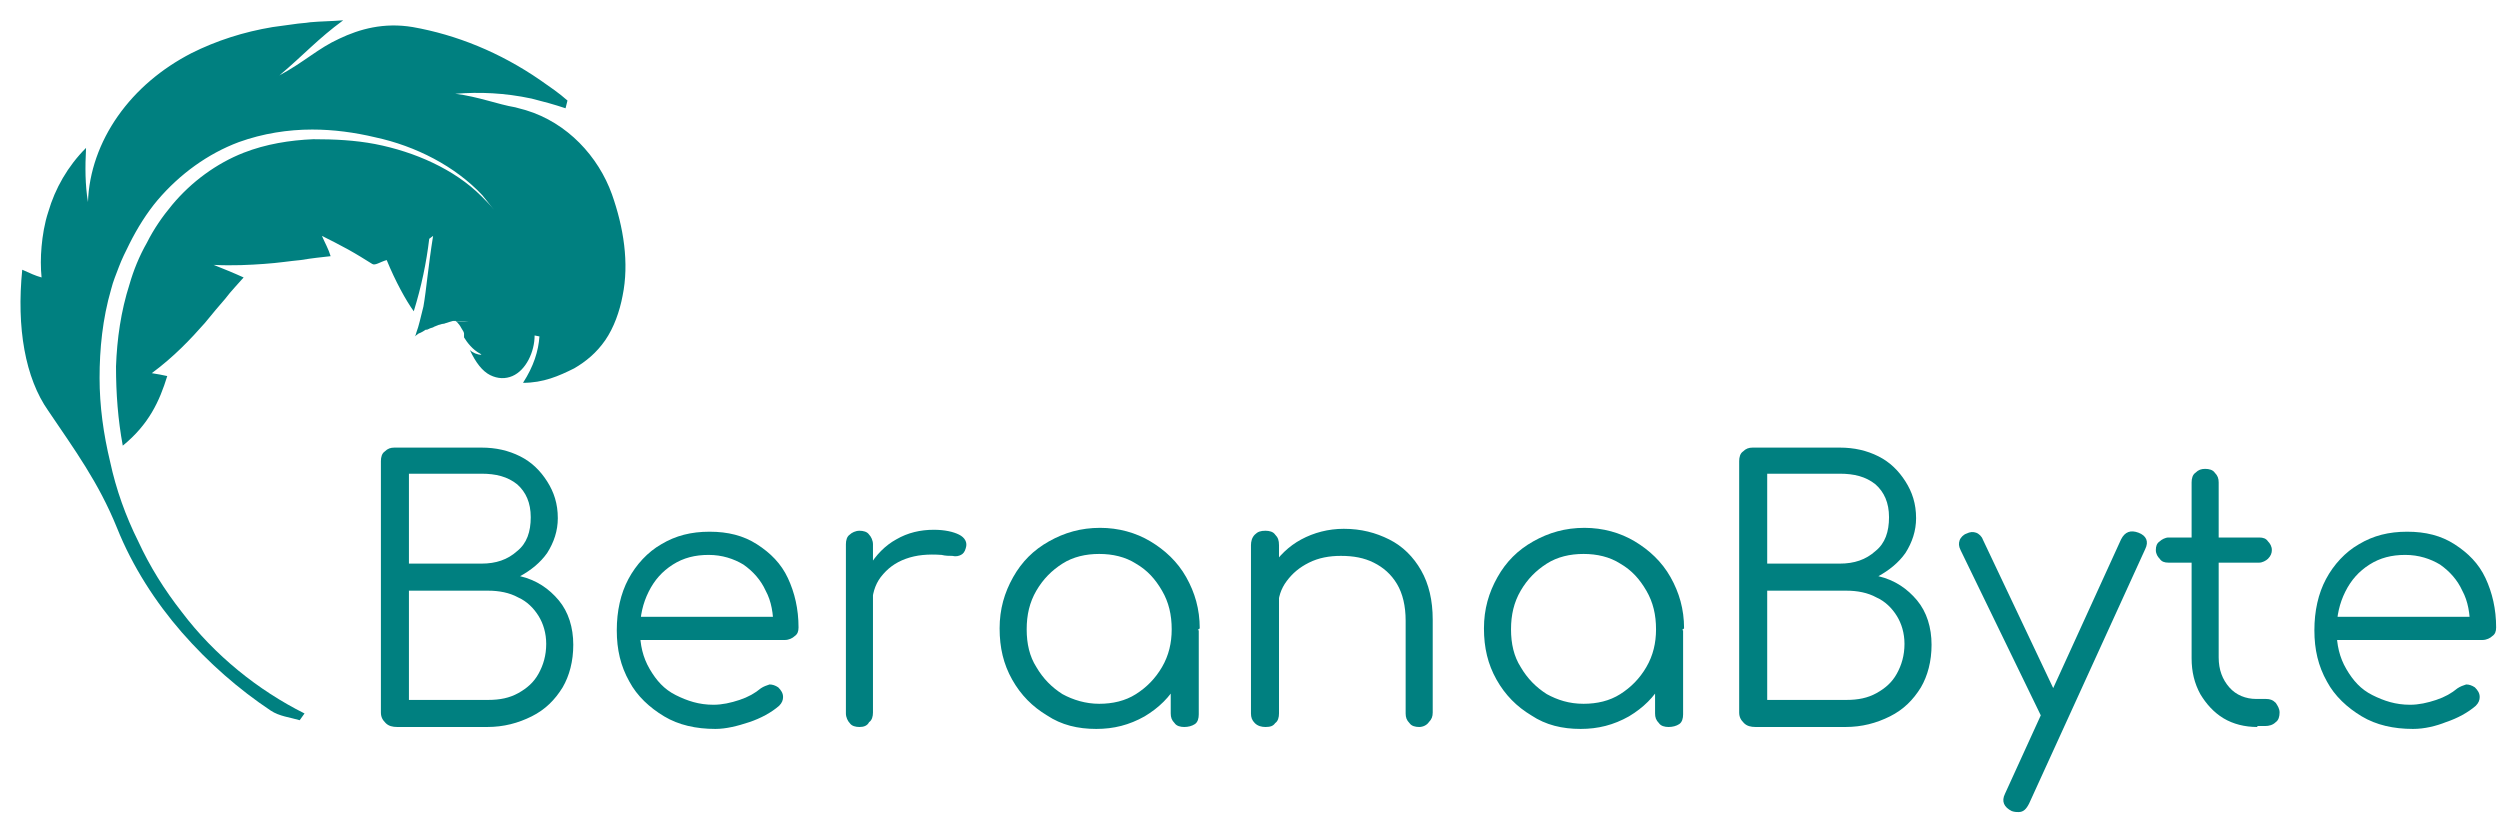
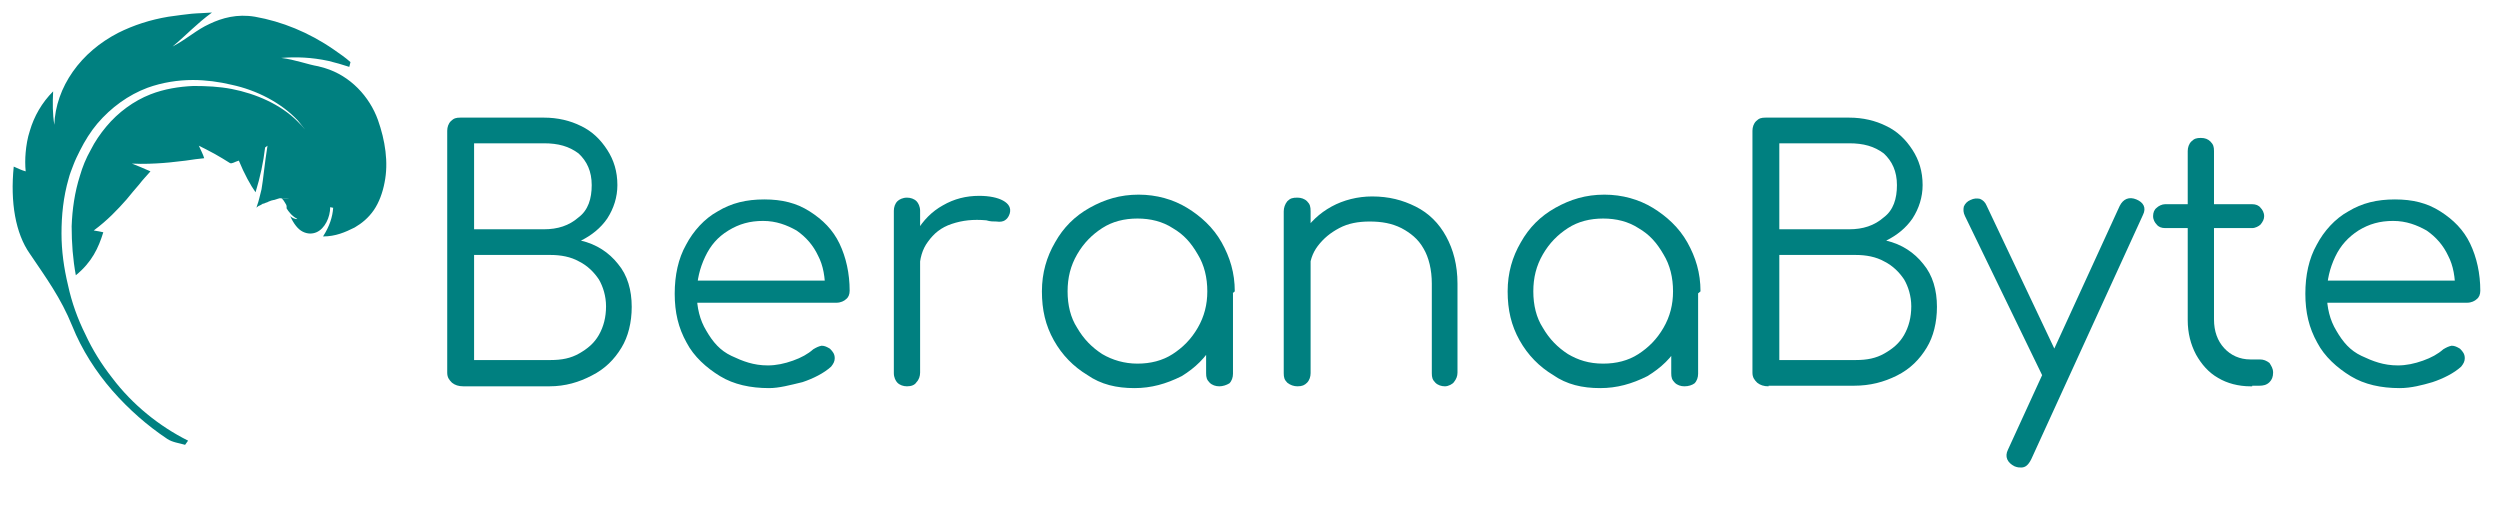
- <svg xmlns="http://www.w3.org/2000/svg" version="1.1" id="Layer_1" x="0px" y="0px" viewBox="0 0 258.6 85.3" style="enable-background:new 0 0 258.6 85.3;" xml:space="preserve">
+ <svg xmlns="http://www.w3.org/2000/svg" version="1.1" id="Layer_1" x="0px" y="0px" viewBox="0 0 418.7 85.3" style="enable-background:new 0 0 418.7 85.3;" xml:space="preserve">
  <style type="text/css">
	.st0{fill:#008080;}
</style>
  <g>
    <g>
      <g>
-         <path class="st0" d="M2.3,27.9c0.9,0.4,1.3,0.6,2,0.8c-0.1-1-0.1-2.1,0-3.2c0.1-1.1,0.3-2.4,0.7-3.6c0.7-2.4,2-4.7,3.9-6.6     c-0.1,2-0.1,3.8,0.2,5.6c0.1-3.1,1.2-6.2,3.1-8.9c1.9-2.7,4.5-4.9,7.6-6.5c2.6-1.3,5.4-2.2,8.4-2.7c0.7-0.1,1.5-0.2,2.2-0.3     c0.6-0.1,1.1-0.1,1.7-0.2c1.1-0.1,2.2-0.1,3.4-0.2c-2.6,1.9-4.1,3.6-6.6,5.7c2.6-1.4,4-2.8,6.2-3.8c2.1-1,4.6-1.7,7.6-1.2     c4.5,0.8,9,2.6,13.2,5.5c1,0.7,1.9,1.3,2.8,2.1l-0.2,0.8c-1.2-0.4-2.3-0.7-3.5-1c-2.8-0.6-5.4-0.7-7.9-0.5     c2.4,0.3,4.4,1.1,6.2,1.4c0.4,0.1,0.7,0.2,1.1,0.3c4.3,1.3,7.5,4.8,8.9,8.7c1.2,3.4,1.8,7.1,1.1,10.5c-0.3,1.6-0.9,3.3-1.8,4.6     c-0.9,1.3-2,2.2-3.2,2.9c-1.6,0.8-3.2,1.5-5.3,1.5c1.1-1.7,1.6-3.3,1.7-4.8l-0.5-0.1c0,1.7-0.9,3.6-2.3,4.2     c-0.7,0.3-1.5,0.3-2.3-0.1c-0.8-0.4-1.5-1.3-2.1-2.6c0.3,0.3,0.8,0.5,1.2,0.5l-0.1-0.1c-0.8-0.4-1.4-1.2-1.7-1.7L48,34.6l0-0.1     l0-0.1l0,0l0,0.1l0,0.1c0,0,0,0,0,0l0,0c0,0,0-0.1,0-0.1c0-0.1-0.1-0.3-0.3-0.6c-0.2-0.4-0.7-0.9-0.9-1c-0.2-0.2-0.1-0.1,0.3,0.1     c0.2,0.1,0.5,0.1,0.8,0.2c0.1,0,0.3,0,0.4,0c0.1,0,0.1,0,0.2,0l0.1,0l0,0L47,33.2l0,0l-0.1,0c-0.1,0-0.1,0-0.2,0l-0.1,0     c0,0-0.1,0,0.1,0c0.2,0,0.4-0.1,0.7-0.1l-0.2,0l-0.7,0.2l-0.1,0l0,0l0,0l0,0c0.1,0,0.1,0,0.2,0l0.2,0c0.5,0,1.1,0,1.7-0.1     l-1.6,0.1l-0.1,0l-0.3,0l-0.3,0.1c-0.1,0-0.2,0.1-0.4,0.1c-0.1,0-0.3,0.1-0.4,0.1c-0.2,0.1-0.3,0.1-0.5,0.2     c-0.1,0.1-0.3,0.1-0.5,0.2l-0.2,0.1c0,0-0.1,0.1-0.1,0l0.1-0.1c-0.3,0.2-0.2,0.1-0.1,0.1c0,0,0.1,0,0.1-0.1     c-0.3,0.2-0.6,0.4-0.9,0.5l-0.4,0.3c-0.1,0.1,0,0,0,0c0,0,0,0,0,0c0.1-0.1,0.1-0.2,0.2-0.5c0.2-0.5,0.4-1.4,0.7-2.6     c0.3-1.7,0.5-4.2,1-7.3l-0.4,0.3c-0.3,2.5-0.8,4.9-1.6,7.5c-0.8-1.1-1.9-3.1-2.8-5.3c-0.7,0.2-1.2,0.6-1.5,0.4     c-0.8-0.5-1.6-1-2.5-1.5c-0.9-0.5-1.9-1-2.7-1.4c0.3,0.7,0.7,1.4,0.9,2.1c-0.9,0.1-1.9,0.2-3.1,0.4c-1.1,0.1-2.3,0.3-3.8,0.4     c-1.4,0.1-3.2,0.2-5.2,0.1c1,0.4,2,0.8,3.1,1.3c-0.6,0.7-1.3,1.4-1.9,2.2c-0.6,0.7-1.3,1.5-2.1,2.5c-1.5,1.7-3.2,3.5-5.5,5.2     c0.7,0.1,1.1,0.2,1.6,0.3c-0.8,2.6-1.9,5-4.6,7.2c-0.5-2.7-0.7-5.4-0.7-8.2c0.1-2.8,0.5-5.7,1.4-8.5c0.4-1.4,1-2.9,1.8-4.3     c0.7-1.4,1.6-2.7,2.6-3.9c2-2.4,4.6-4.3,7.4-5.4c2.3-0.9,4.8-1.3,7.2-1.4c2.2,0,4.3,0.1,6.4,0.5c4.1,0.8,8.2,2.6,11,5.4     c0.5,0.5,0.9,0.9,1.3,1.4c-0.4-0.5-0.8-1-1.2-1.5c-2.8-3-6.9-5.1-11.1-6c-2.1-0.5-4.3-0.8-6.5-0.8c-2.5,0-5.1,0.4-7.6,1.3     c-3.2,1.2-6.1,3.3-8.4,6c-1.1,1.3-2.1,2.9-2.9,4.5c-0.4,0.8-0.8,1.6-1.1,2.4c-0.3,0.8-0.6,1.5-0.8,2.3c-0.9,3.1-1.2,6.2-1.2,9.2     c0,2.9,0.4,5.8,1.1,8.7c0.6,2.8,1.6,5.6,2.9,8.2c1.2,2.6,2.7,5,4.5,7.3c3.4,4.5,7.9,8.1,12.7,10.5L31,74.5c-1-0.3-2.1-0.4-3-1     c-3.3-2.2-6.4-4.9-9.2-8.1c-2.7-3.1-5.1-6.8-6.7-10.8c-1.9-4.7-4.4-8.1-7.1-12.1C2.6,39.1,1.7,33.9,2.3,27.9z" />
+         <path class="st0" d="M2.3,27.9c0.9,0.4,1.3,0.6,2,0.8c-0.1-1-0.1-2.1,0-3.2s0.3-2.4,0.7-3.6c0.7-2.4,2-4.7,3.9-6.6     c-0.1,2-0.1,3.8,0.2,5.6c0.1-3.1,1.2-6.2,3.1-8.9s4.5-4.9,7.6-6.5c2.6-1.3,5.4-2.2,8.4-2.7c0.7-0.1,1.5-0.2,2.2-0.3     c0.6-0.1,1.1-0.1,1.7-0.2c1.1-0.1,2.2-0.1,3.4-0.2c-2.6,1.9-4.1,3.6-6.6,5.7c2.6-1.4,4-2.8,6.2-3.8c2.1-1,4.6-1.7,7.6-1.2     c4.5,0.8,9,2.6,13.2,5.5c1,0.7,1.9,1.3,2.8,2.1l-0.2,0.8c-1.2-0.4-2.3-0.7-3.5-1c-2.8-0.6-5.4-0.7-7.9-0.5     c2.4,0.3,4.4,1.1,6.2,1.4c0.4,0.1,0.7,0.2,1.1,0.3c4.3,1.3,7.5,4.8,8.9,8.7c1.2,3.4,1.8,7.1,1.1,10.5c-0.3,1.6-0.9,3.3-1.8,4.6     c-0.9,1.3-2,2.2-3.2,2.9c-1.6,0.8-3.2,1.5-5.3,1.5c1.1-1.7,1.6-3.3,1.7-4.8l-0.5-0.1c0,1.7-0.9,3.6-2.3,4.2     c-0.7,0.3-1.5,0.3-2.3-0.1c-0.8-0.4-1.5-1.3-2.1-2.6c0.3,0.3,0.8,0.5,1.2,0.5l-0.1-0.1c-0.8-0.4-1.4-1.2-1.7-1.7v-0.3v-0.1v-0.1     l0,0v0.1v0.1l0,0l0,0v-0.1c0-0.1-0.1-0.3-0.3-0.6c-0.2-0.4-0.7-0.9-0.9-1c-0.2-0.2-0.1-0.1,0.3,0.1c0.2,0.1,0.5,0.1,0.8,0.2     c0.1,0,0.3,0,0.4,0c0.1,0,0.1,0,0.2,0h0.1l0,0H47l0,0h-0.1c-0.1,0-0.1,0-0.2,0h-0.1c0,0-0.1,0,0.1,0c0.2,0,0.4-0.1,0.7-0.1h-0.2     l-0.7,0.2h-0.1l0,0l0,0l0,0c0.1,0,0.1,0,0.2,0h0.2c0.5,0,1.1,0,1.7-0.1l-1.6,0.1h-0.1h-0.3l-0.3,0.1c-0.1,0-0.2,0.1-0.4,0.1     c-0.1,0-0.3,0.1-0.4,0.1c-0.2,0.1-0.3,0.1-0.5,0.2c-0.1,0.1-0.3,0.1-0.5,0.2l-0.2,0.1c0,0-0.1,0.1-0.1,0l0.1-0.1     c-0.3,0.2-0.2,0.1-0.1,0.1c0,0,0.1,0,0.1-0.1c-0.3,0.2-0.6,0.4-0.9,0.5l-0.4,0.3c-0.1,0.1,0,0,0,0l0,0c0.1-0.1,0.1-0.2,0.2-0.5     c0.2-0.5,0.4-1.4,0.7-2.6c0.3-1.7,0.5-4.2,1-7.3l-0.4,0.3c-0.3,2.5-0.8,4.9-1.6,7.5c-0.8-1.1-1.9-3.1-2.8-5.3     c-0.7,0.2-1.2,0.6-1.5,0.4c-0.8-0.5-1.6-1-2.5-1.5s-1.9-1-2.7-1.4c0.3,0.7,0.7,1.4,0.9,2.1c-0.9,0.1-1.9,0.2-3.1,0.4     c-1.1,0.1-2.3,0.3-3.8,0.4c-1.4,0.1-3.2,0.2-5.2,0.1c1,0.4,2,0.8,3.1,1.3c-0.6,0.7-1.3,1.4-1.9,2.2c-0.6,0.7-1.3,1.5-2.1,2.5     c-1.5,1.7-3.2,3.5-5.5,5.2c0.7,0.1,1.1,0.2,1.6,0.3c-0.8,2.6-1.9,5-4.6,7.2c-0.5-2.7-0.7-5.4-0.7-8.2c0.1-2.8,0.5-5.7,1.4-8.5     c0.4-1.4,1-2.9,1.8-4.3c0.7-1.4,1.6-2.7,2.6-3.9c2-2.4,4.6-4.3,7.4-5.4c2.3-0.9,4.8-1.3,7.2-1.4c2.2,0,4.3,0.1,6.4,0.5     c4.1,0.8,8.2,2.6,11,5.4c0.5,0.5,0.9,0.9,1.3,1.4c-0.4-0.5-0.8-1-1.2-1.5c-2.8-3-6.9-5.1-11.1-6c-2.1-0.5-4.3-0.8-6.5-0.8     c-2.5,0-5.1,0.4-7.6,1.3c-3.2,1.2-6.1,3.3-8.4,6c-1.1,1.3-2.1,2.9-2.9,4.5c-0.4,0.8-0.8,1.6-1.1,2.4s-0.6,1.5-0.8,2.3     c-0.9,3.1-1.2,6.2-1.2,9.2c0,2.9,0.4,5.8,1.1,8.7c0.6,2.8,1.6,5.6,2.9,8.2c1.2,2.6,2.7,5,4.5,7.3c3.4,4.5,7.9,8.1,12.7,10.5     L31,74.5c-1-0.3-2.1-0.4-3-1c-3.3-2.2-6.4-4.9-9.2-8.1c-2.7-3.1-5.1-6.8-6.7-10.8c-1.9-4.7-4.4-8.1-7.1-12.1     C2.6,39.1,1.7,33.9,2.3,27.9z" />
      </g>
    </g>
  </g>
  <g>
    <g>
-       <path class="st0" d="M41.1,75.2c-0.5,0-0.9-0.1-1.2-0.4c-0.3-0.3-0.5-0.6-0.5-1.1v-26c0-0.4,0.1-0.8,0.4-1c0.3-0.3,0.6-0.4,1-0.4    h9c1.5,0,2.8,0.3,4,0.9s2.1,1.5,2.8,2.6c0.7,1.1,1.1,2.3,1.1,3.8c0,1.3-0.4,2.5-1.1,3.6c-0.7,1-1.7,1.8-2.8,2.4    c1.7,0.4,3,1.3,4,2.5c1,1.2,1.5,2.8,1.5,4.6c0,1.7-0.4,3.2-1.1,4.4c-0.8,1.3-1.8,2.3-3.2,3s-2.9,1.1-4.6,1.1H41.1z M42.3,58.3h7.5    c1.5,0,2.7-0.4,3.7-1.3c1-0.8,1.4-2,1.4-3.5c0-1.5-0.5-2.6-1.4-3.4c-1-0.8-2.2-1.1-3.7-1.1h-7.5V58.3z M42.3,72.4h8.2    c1.2,0,2.2-0.2,3.1-0.7c0.9-0.5,1.6-1.1,2.1-2c0.5-0.9,0.8-1.9,0.8-3.1c0-1.1-0.3-2.1-0.8-2.9c-0.5-0.8-1.2-1.5-2.1-1.9    c-0.9-0.5-2-0.7-3.1-0.7h-8.2V72.4z" />
-       <path class="st0" d="M74,75.4c-2,0-3.8-0.4-5.3-1.3c-1.5-0.9-2.8-2.1-3.6-3.6c-0.9-1.6-1.3-3.3-1.3-5.3c0-2,0.4-3.8,1.2-5.3    s2-2.8,3.4-3.6c1.5-0.9,3.1-1.3,5-1.3c1.9,0,3.5,0.4,4.9,1.3s2.5,2,3.2,3.5s1.1,3.2,1.1,5.1c0,0.4-0.1,0.7-0.4,0.9    c-0.2,0.2-0.6,0.4-1,0.4H65.6v-2.4h16l-1.6,1.1c0-1.4-0.2-2.7-0.8-3.8c-0.5-1.1-1.3-2-2.3-2.7c-1-0.6-2.2-1-3.6-1    c-1.4,0-2.6,0.3-3.7,1s-1.9,1.6-2.5,2.8c-0.6,1.2-0.9,2.5-0.9,4c0,1.5,0.3,2.8,1,4c0.7,1.2,1.5,2.1,2.7,2.7s2.4,1,3.9,1    c0.9,0,1.8-0.2,2.7-0.5c0.9-0.3,1.6-0.7,2.2-1.2c0.3-0.2,0.6-0.3,0.9-0.4c0.3,0,0.6,0.1,0.9,0.3c0.3,0.3,0.5,0.6,0.5,1    c0,0.3-0.1,0.6-0.4,0.9c-0.8,0.7-1.9,1.3-3.1,1.7C76.3,75.1,75.1,75.4,74,75.4z" />
-       <path class="st0" d="M88.9,75.2c-0.4,0-0.8-0.1-1-0.4c-0.2-0.2-0.4-0.6-0.4-1V56.3c0-0.4,0.1-0.8,0.4-1c0.2-0.2,0.6-0.4,1-0.4    c0.4,0,0.8,0.1,1,0.4c0.2,0.2,0.4,0.6,0.4,1v17.4c0,0.4-0.1,0.8-0.4,1C89.7,75.1,89.3,75.2,88.9,75.2z M88.7,62.7    c0.1-1.5,0.5-2.9,1.2-4.1c0.7-1.2,1.7-2.2,2.8-2.8c1.2-0.7,2.5-1,3.9-1c1.1,0,2,0.2,2.6,0.5c0.6,0.3,0.9,0.8,0.7,1.4    c-0.1,0.4-0.3,0.6-0.5,0.7c-0.2,0.1-0.5,0.2-0.9,0.1c-0.3,0-0.7,0-1.1-0.1c-1.4-0.1-2.6,0-3.7,0.4c-1.1,0.4-1.9,1-2.6,1.9    c-0.6,0.8-0.9,1.8-0.9,3H88.7z" />
-       <path class="st0" d="M113.4,75.4c-1.9,0-3.6-0.4-5.1-1.4c-1.5-0.9-2.7-2.1-3.6-3.7c-0.9-1.6-1.3-3.3-1.3-5.3c0-2,0.5-3.7,1.4-5.3    c0.9-1.6,2.1-2.8,3.7-3.7c1.6-0.9,3.3-1.4,5.3-1.4c1.9,0,3.7,0.5,5.2,1.4c1.5,0.9,2.8,2.1,3.7,3.7c0.9,1.6,1.4,3.3,1.4,5.3    l-1.1,0.9c0,1.8-0.4,3.4-1.2,4.8s-1.9,2.5-3.4,3.4C116.8,75,115.2,75.4,113.4,75.4z M113.7,72.8c1.4,0,2.7-0.3,3.8-1    c1.1-0.7,2-1.6,2.7-2.8c0.7-1.2,1-2.5,1-3.9c0-1.5-0.3-2.8-1-4c-0.7-1.2-1.5-2.1-2.7-2.8c-1.1-0.7-2.4-1-3.8-1    c-1.4,0-2.7,0.3-3.8,1c-1.1,0.7-2,1.6-2.7,2.8c-0.7,1.2-1,2.5-1,4c0,1.5,0.3,2.8,1,3.9c0.7,1.2,1.6,2.1,2.7,2.8    C111,72.4,112.3,72.8,113.7,72.8z M122.5,75.2c-0.4,0-0.8-0.1-1-0.4c-0.3-0.3-0.4-0.6-0.4-1v-6.3l0.7-2.9l2.2,0.6v8.7    c0,0.4-0.1,0.8-0.4,1C123.3,75.1,122.9,75.2,122.5,75.2z" />
-       <path class="st0" d="M130.9,75.2c-0.4,0-0.8-0.1-1.1-0.4c-0.3-0.3-0.4-0.6-0.4-1V56.4c0-0.4,0.1-0.8,0.4-1.1    c0.3-0.3,0.6-0.4,1.1-0.4c0.4,0,0.8,0.1,1,0.4c0.3,0.3,0.4,0.6,0.4,1.1v17.4c0,0.4-0.1,0.8-0.4,1    C131.7,75.1,131.4,75.2,130.9,75.2z M146.8,75.2c-0.4,0-0.8-0.1-1-0.4c-0.3-0.3-0.4-0.6-0.4-1v-9.6c0-1.5-0.3-2.8-0.9-3.8    c-0.6-1-1.4-1.7-2.4-2.2c-1-0.5-2.1-0.7-3.4-0.7c-1.2,0-2.3,0.2-3.3,0.7c-1,0.5-1.7,1.1-2.3,1.9c-0.6,0.8-0.9,1.7-0.9,2.8h-2    c0-1.6,0.5-2.9,1.3-4.2c0.8-1.2,1.8-2.2,3.1-2.9c1.3-0.7,2.8-1.1,4.4-1.1c1.8,0,3.3,0.4,4.7,1.1c1.4,0.7,2.5,1.8,3.3,3.2    c0.8,1.4,1.2,3.1,1.2,5.1v9.6c0,0.4-0.1,0.7-0.4,1C147.6,75,147.2,75.2,146.8,75.2z" />
-       <path class="st0" d="M163.5,75.4c-1.9,0-3.6-0.4-5.1-1.4c-1.5-0.9-2.7-2.1-3.6-3.7c-0.9-1.6-1.3-3.3-1.3-5.3c0-2,0.5-3.7,1.4-5.3    c0.9-1.6,2.1-2.8,3.7-3.7c1.6-0.9,3.3-1.4,5.3-1.4c1.9,0,3.7,0.5,5.2,1.4c1.5,0.9,2.8,2.1,3.7,3.7c0.9,1.6,1.4,3.3,1.4,5.3    l-1.1,0.9c0,1.8-0.4,3.4-1.2,4.8s-1.9,2.5-3.4,3.4C166.9,75,165.3,75.4,163.5,75.4z M163.8,72.8c1.4,0,2.7-0.3,3.8-1    c1.1-0.7,2-1.6,2.7-2.8c0.7-1.2,1-2.5,1-3.9c0-1.5-0.3-2.8-1-4c-0.7-1.2-1.5-2.1-2.7-2.8c-1.1-0.7-2.4-1-3.8-1    c-1.4,0-2.7,0.3-3.8,1c-1.1,0.7-2,1.6-2.7,2.8c-0.7,1.2-1,2.5-1,4c0,1.5,0.3,2.8,1,3.9c0.7,1.2,1.6,2.1,2.7,2.8    C161.1,72.4,162.3,72.8,163.8,72.8z M172.6,75.2c-0.4,0-0.8-0.1-1-0.4c-0.3-0.3-0.4-0.6-0.4-1v-6.3l0.7-2.9l2.2,0.6v8.7    c0,0.4-0.1,0.8-0.4,1C173.4,75.1,173,75.2,172.6,75.2z" />
-       <path class="st0" d="M181.6,75.2c-0.5,0-0.9-0.1-1.2-0.4c-0.3-0.3-0.5-0.6-0.5-1.1v-26c0-0.4,0.1-0.8,0.4-1c0.3-0.3,0.6-0.4,1-0.4    h9c1.5,0,2.8,0.3,4,0.9s2.1,1.5,2.8,2.6c0.7,1.1,1.1,2.3,1.1,3.8c0,1.3-0.4,2.5-1.1,3.6c-0.7,1-1.7,1.8-2.8,2.4    c1.7,0.4,3,1.3,4,2.5c1,1.2,1.5,2.8,1.5,4.6c0,1.7-0.4,3.2-1.1,4.4c-0.8,1.3-1.8,2.3-3.2,3s-2.9,1.1-4.6,1.1H181.6z M182.8,58.3    h7.5c1.5,0,2.7-0.4,3.7-1.3c1-0.8,1.4-2,1.4-3.5c0-1.5-0.5-2.6-1.4-3.4c-1-0.8-2.2-1.1-3.7-1.1h-7.5V58.3z M182.8,72.4h8.2    c1.2,0,2.2-0.2,3.1-0.7c0.9-0.5,1.6-1.1,2.1-2c0.5-0.9,0.8-1.9,0.8-3.1c0-1.1-0.3-2.1-0.8-2.9c-0.5-0.8-1.2-1.5-2.1-1.9    c-0.9-0.5-2-0.7-3.1-0.7h-8.2V72.4z" />
-       <path class="st0" d="M212.9,74.6c-0.4,0.2-0.7,0.2-1,0.1c-0.3-0.1-0.6-0.4-0.8-0.7l-8.3-17.1c-0.2-0.4-0.2-0.7-0.1-1    c0.1-0.3,0.4-0.6,0.7-0.7c0.4-0.2,0.7-0.2,1-0.1c0.3,0.1,0.6,0.4,0.7,0.7l8.1,17.1c0.2,0.4,0.3,0.7,0.2,1    C213.5,74.1,213.3,74.4,212.9,74.6z M208.8,84c-0.2,0-0.4,0-0.7-0.1c-0.8-0.4-1.1-1-0.7-1.8l12-26.3c0.4-0.8,1-1,1.8-0.7    c0.8,0.3,1.1,0.9,0.7,1.7l-12,26.3C209.6,83.7,209.3,84,208.8,84z" />
-       <path class="st0" d="M224.3,58.2c-0.4,0-0.7-0.1-0.9-0.4c-0.2-0.2-0.4-0.5-0.4-0.9c0-0.4,0.1-0.7,0.4-0.9c0.2-0.2,0.6-0.4,0.9-0.4    h9.4c0.4,0,0.7,0.1,0.9,0.4c0.2,0.2,0.4,0.5,0.4,0.9c0,0.3-0.1,0.6-0.4,0.9c-0.2,0.2-0.6,0.4-0.9,0.4H224.3z M233.5,75.2    c-1.3,0-2.5-0.3-3.5-0.9c-1-0.6-1.8-1.5-2.4-2.5c-0.6-1.1-0.9-2.3-0.9-3.7V49.9c0-0.4,0.1-0.8,0.4-1c0.3-0.3,0.6-0.4,1-0.4    c0.4,0,0.8,0.1,1,0.4c0.3,0.3,0.4,0.6,0.4,1V68c0,1.3,0.4,2.3,1.1,3.1c0.7,0.8,1.7,1.2,2.8,1.2h1c0.4,0,0.7,0.1,1,0.4    c0.2,0.3,0.4,0.6,0.4,1s-0.1,0.8-0.4,1c-0.3,0.3-0.7,0.4-1.1,0.4H233.5z" />
-       <path class="st0" d="M249.6,75.4c-2,0-3.8-0.4-5.3-1.3c-1.5-0.9-2.8-2.1-3.6-3.6c-0.9-1.6-1.3-3.3-1.3-5.3c0-2,0.4-3.8,1.2-5.3    s2-2.8,3.4-3.6c1.5-0.9,3.1-1.3,5-1.3c1.9,0,3.5,0.4,4.9,1.3s2.5,2,3.2,3.5s1.1,3.2,1.1,5.1c0,0.4-0.1,0.7-0.4,0.9    c-0.2,0.2-0.6,0.4-1,0.4h-15.7v-2.4h16l-1.6,1.1c0-1.4-0.2-2.7-0.8-3.8c-0.5-1.1-1.3-2-2.3-2.7c-1-0.6-2.2-1-3.6-1    c-1.4,0-2.6,0.3-3.7,1s-1.9,1.6-2.5,2.8c-0.6,1.2-0.9,2.5-0.9,4c0,1.5,0.3,2.8,1,4c0.7,1.2,1.5,2.1,2.7,2.7s2.4,1,3.9,1    c0.9,0,1.8-0.2,2.7-0.5c0.9-0.3,1.6-0.7,2.2-1.2c0.3-0.2,0.6-0.3,0.9-0.4c0.3,0,0.6,0.1,0.9,0.3c0.3,0.3,0.5,0.6,0.5,1    c0,0.3-0.1,0.6-0.4,0.9c-0.8,0.7-1.9,1.3-3.1,1.7C252,75.1,250.8,75.4,249.6,75.4z" />
+       <path class="st0" d="M77.6,64.7c-0.8,0-1.4-0.2-1.9-0.6c-0.5-0.5-0.8-0.9-0.8-1.7V21.9c0-0.6,0.2-1.2,0.6-1.6    c0.5-0.5,0.9-0.6,1.6-0.6h14c2.3,0,4.4,0.5,6.2,1.4c1.9,0.9,3.3,2.3,4.4,4s1.7,3.6,1.7,5.9c0,2-0.6,3.9-1.7,5.6    c-1.1,1.6-2.6,2.8-4.4,3.7c2.6,0.6,4.7,2,6.2,3.9c1.6,1.9,2.3,4.4,2.3,7.2c0,2.6-0.6,5-1.7,6.8c-1.2,2-2.8,3.6-5,4.7    C97,64,94.7,64.7,92,64.7H77.6z M79.4,38.4h11.7c2.3,0,4.2-0.6,5.8-2c1.6-1.2,2.2-3.1,2.2-5.4s-0.8-4-2.2-5.3    c-1.6-1.2-3.4-1.7-5.8-1.7H79.4V38.4z M79.4,60.3h12.8c1.9,0,3.4-0.3,4.8-1.1s2.5-1.7,3.3-3.1c0.8-1.4,1.2-3,1.2-4.8    c0-1.7-0.5-3.3-1.2-4.5c-0.8-1.2-1.9-2.3-3.3-3c-1.4-0.8-3.1-1.1-4.8-1.1H79.4V60.3z" />
+       <path class="st0" d="M128.8,65c-3.1,0-5.9-0.6-8.2-2c-2.3-1.4-4.4-3.3-5.6-5.6c-1.4-2.5-2-5.1-2-8.2c0-3.1,0.6-5.9,1.9-8.2    c1.2-2.3,3.1-4.4,5.3-5.6c2.3-1.4,4.8-2,7.8-2c3,0,5.4,0.6,7.6,2c2.2,1.4,3.9,3.1,5,5.4c1.1,2.3,1.7,5,1.7,7.9    c0,0.6-0.2,1.1-0.6,1.4c-0.3,0.3-0.9,0.6-1.6,0.6h-24.3v-3.7h24.9l-2.5,1.7c0-2.2-0.3-4.2-1.2-5.9c-0.8-1.7-2-3.1-3.6-4.2    c-1.6-0.9-3.4-1.6-5.6-1.6s-4,0.5-5.8,1.6s-3,2.5-3.9,4.4s-1.4,3.9-1.4,6.2c0,2.3,0.5,4.4,1.6,6.2c1.1,1.9,2.3,3.3,4.2,4.2    c1.9,0.9,3.7,1.6,6.1,1.6c1.4,0,2.8-0.3,4.2-0.8c1.4-0.5,2.5-1.1,3.4-1.9c0.5-0.3,0.9-0.5,1.4-0.6c0.5,0,0.9,0.2,1.4,0.5    c0.5,0.5,0.8,0.9,0.8,1.6c0,0.5-0.2,0.9-0.6,1.4c-1.2,1.1-3,2-4.8,2.6C132.3,64.5,130.5,65,128.8,65z" />
+       <path class="st0" d="M151.9,64.7c-0.6,0-1.2-0.2-1.6-0.6c-0.3-0.3-0.6-0.9-0.6-1.6V35.3c0-0.6,0.2-1.2,0.6-1.6    c0.3-0.3,0.9-0.6,1.6-0.6c0.6,0,1.2,0.2,1.6,0.6c0.3,0.3,0.6,0.9,0.6,1.6v27.1c0,0.6-0.2,1.2-0.6,1.6    C153.2,64.5,152.6,64.7,151.9,64.7z M151.6,45.2c0.2-2.3,0.8-4.5,1.9-6.4c1.1-1.9,2.6-3.4,4.4-4.4c1.9-1.1,3.9-1.6,6.1-1.6    c1.7,0,3.1,0.3,4,0.8s1.4,1.2,1.1,2.2c-0.2,0.6-0.5,0.9-0.8,1.1c-0.3,0.2-0.8,0.3-1.4,0.2c-0.5,0-1.1,0-1.7-0.2    c-2.2-0.2-4,0-5.8,0.6s-3,1.6-4,3c-0.9,1.2-1.4,2.8-1.4,4.7C154,45.2,151.6,45.2,151.6,45.2z" />
+       <path class="st0" d="M190,65c-3,0-5.6-0.6-7.9-2.2c-2.3-1.4-4.2-3.3-5.6-5.8c-1.4-2.5-2-5.1-2-8.2c0-3.1,0.8-5.8,2.2-8.2    c1.4-2.5,3.3-4.4,5.8-5.8c2.5-1.4,5.1-2.2,8.2-2.2c3,0,5.8,0.8,8.1,2.2c2.3,1.4,4.4,3.3,5.8,5.8c1.4,2.5,2.2,5.1,2.2,8.2l-1.7,1.4    c0,2.8-0.6,5.3-1.9,7.5s-3,3.9-5.3,5.3C195.3,64.3,192.8,65,190,65z M190.5,60.9c2.2,0,4.2-0.5,5.9-1.6c1.7-1.1,3.1-2.5,4.2-4.4    c1.1-1.9,1.6-3.9,1.6-6.1c0-2.3-0.5-4.4-1.6-6.2c-1.1-1.9-2.3-3.3-4.2-4.4c-1.7-1.1-3.7-1.6-5.9-1.6s-4.2,0.5-5.9,1.6    c-1.7,1.1-3.1,2.5-4.2,4.4c-1.1,1.9-1.6,3.9-1.6,6.2c0,2.3,0.5,4.4,1.6,6.1c1.1,1.9,2.5,3.3,4.2,4.4    C186.3,60.3,188.3,60.9,190.5,60.9z M204.2,64.7c-0.6,0-1.2-0.2-1.6-0.6c-0.5-0.5-0.6-0.9-0.6-1.6v-9.8l1.1-4.5l3.4,0.9v13.5    c0,0.6-0.2,1.2-0.6,1.6C205.4,64.5,204.8,64.7,204.2,64.7z" />
+       <path class="st0" d="M217.3,64.7c-0.6,0-1.2-0.2-1.7-0.6c-0.5-0.5-0.6-0.9-0.6-1.6V35.4c0-0.6,0.2-1.2,0.6-1.7    c0.5-0.5,0.9-0.6,1.7-0.6c0.6,0,1.2,0.2,1.6,0.6c0.5,0.5,0.6,0.9,0.6,1.7v27.1c0,0.6-0.2,1.2-0.6,1.6    C218.5,64.5,218.1,64.7,217.3,64.7z M242,64.7c-0.6,0-1.2-0.2-1.6-0.6c-0.5-0.5-0.6-0.9-0.6-1.6V47.5c0-2.3-0.5-4.4-1.4-5.9    c-0.9-1.6-2.2-2.6-3.7-3.4c-1.6-0.8-3.3-1.1-5.3-1.1c-1.9,0-3.6,0.3-5.1,1.1s-2.6,1.7-3.6,3c-0.9,1.2-1.4,2.6-1.4,4.4h-3.1    c0-2.5,0.8-4.5,2-6.5c1.2-1.9,2.8-3.4,4.8-4.5c2-1.1,4.4-1.7,6.8-1.7c2.8,0,5.1,0.6,7.3,1.7c2.2,1.1,3.9,2.8,5.1,5    s1.9,4.8,1.9,7.9v14.9c0,0.6-0.2,1.1-0.6,1.6C243.3,64.3,242.6,64.7,242,64.7z" />
+       <path class="st0" d="M268,65c-3,0-5.6-0.6-7.9-2.2c-2.3-1.4-4.2-3.3-5.6-5.8c-1.4-2.5-2-5.1-2-8.2c0-3.1,0.8-5.8,2.2-8.2    c1.4-2.5,3.3-4.4,5.8-5.8c2.5-1.4,5.1-2.2,8.2-2.2c3,0,5.8,0.8,8.1,2.2c2.3,1.4,4.4,3.3,5.8,5.8c1.4,2.5,2.2,5.1,2.2,8.2l-1.7,1.4    c0,2.8-0.6,5.3-1.9,7.5c-1.2,2.2-3,3.9-5.3,5.3C273.3,64.3,270.8,65,268,65z M268.5,60.9c2.2,0,4.2-0.5,5.9-1.6    c1.7-1.1,3.1-2.5,4.2-4.4c1.1-1.9,1.6-3.9,1.6-6.1c0-2.3-0.5-4.4-1.6-6.2c-1.1-1.9-2.3-3.3-4.2-4.4c-1.7-1.1-3.7-1.6-5.9-1.6    c-2.2,0-4.2,0.5-5.9,1.6c-1.7,1.1-3.1,2.5-4.2,4.4c-1.1,1.9-1.6,3.9-1.6,6.2c0,2.3,0.5,4.4,1.6,6.1c1.1,1.9,2.5,3.3,4.2,4.4    C264.3,60.3,266.1,60.9,268.5,60.9z M282.1,64.7c-0.6,0-1.2-0.2-1.6-0.6c-0.5-0.5-0.6-0.9-0.6-1.6v-9.8l1.1-4.5l3.4,0.9v13.5    c0,0.6-0.2,1.2-0.6,1.6C283.4,64.5,282.8,64.7,282.1,64.7z" />
+       <path class="st0" d="M296.2,64.7c-0.8,0-1.4-0.2-1.9-0.6c-0.5-0.5-0.8-0.9-0.8-1.7V21.9c0-0.6,0.2-1.2,0.6-1.6    c0.5-0.5,0.9-0.6,1.6-0.6h14c2.3,0,4.4,0.5,6.2,1.4c1.9,0.9,3.3,2.3,4.4,4s1.7,3.6,1.7,5.9c0,2-0.6,3.9-1.7,5.6    c-1.1,1.6-2.6,2.8-4.4,3.7c2.6,0.6,4.7,2,6.2,3.9c1.6,1.9,2.3,4.4,2.3,7.2c0,2.6-0.6,5-1.7,6.8c-1.2,2-2.8,3.6-5,4.7    c-2.2,1.1-4.5,1.7-7.2,1.7H296.2z M298,38.4h11.7c2.3,0,4.2-0.6,5.8-2c1.6-1.2,2.2-3.1,2.2-5.4s-0.8-4-2.2-5.3    c-1.6-1.2-3.4-1.7-5.8-1.7H298V38.4z M298,60.3h12.8c1.9,0,3.4-0.3,4.8-1.1c1.4-0.8,2.5-1.7,3.3-3.1c0.8-1.4,1.2-3,1.2-4.8    c0-1.7-0.5-3.3-1.2-4.5c-0.8-1.2-1.9-2.3-3.3-3c-1.4-0.8-3.1-1.1-4.8-1.1H298V60.3z" />
+       <path class="st0" d="M344.8,63.7c-0.6,0.3-1.1,0.3-1.6,0.2s-0.9-0.6-1.2-1.1l-12.9-26.6c-0.3-0.6-0.3-1.1-0.2-1.6    c0.2-0.5,0.6-0.9,1.1-1.1c0.6-0.3,1.1-0.3,1.6-0.2c0.5,0.2,0.9,0.6,1.1,1.1l12.6,26.6c0.3,0.6,0.5,1.1,0.3,1.6    C345.8,62.9,345.5,63.4,344.8,63.7z M338.5,78.3c-0.3,0-0.6,0-1.1-0.2c-1.2-0.6-1.7-1.6-1.1-2.8L355,34.5c0.6-1.2,1.6-1.6,2.8-1.1    c1.2,0.5,1.7,1.4,1.1,2.6l-18.7,40.9C339.7,77.9,339.2,78.3,338.5,78.3z" />
+       <path class="st0" d="M362.6,38.2c-0.6,0-1.1-0.2-1.4-0.6c-0.3-0.3-0.6-0.8-0.6-1.4s0.2-1.1,0.6-1.4c0.3-0.3,0.9-0.6,1.4-0.6h14.6    c0.6,0,1.1,0.2,1.4,0.6c0.3,0.3,0.6,0.8,0.6,1.4c0,0.5-0.2,0.9-0.6,1.4c-0.3,0.3-0.9,0.6-1.4,0.6H362.6z M376.9,64.7    c-2,0-3.9-0.5-5.4-1.4c-1.6-0.9-2.8-2.3-3.7-3.9c-0.9-1.7-1.4-3.6-1.4-5.8V25.3c0-0.6,0.2-1.2,0.6-1.6c0.5-0.5,0.9-0.6,1.6-0.6    s1.2,0.2,1.6,0.6c0.5,0.5,0.6,0.9,0.6,1.6v28.2c0,2,0.6,3.6,1.7,4.8c1.1,1.2,2.6,1.9,4.4,1.9h1.6c0.6,0,1.1,0.2,1.6,0.6    c0.3,0.5,0.6,0.9,0.6,1.6s-0.2,1.2-0.6,1.6c-0.5,0.5-1.1,0.6-1.7,0.6h-1.2V64.7z" />
+       <path class="st0" d="M401.9,65c-3.1,0-5.9-0.6-8.2-2s-4.4-3.3-5.6-5.6c-1.4-2.5-2-5.1-2-8.2c0-3.1,0.6-5.9,1.9-8.2    c1.2-2.3,3.1-4.4,5.3-5.6c2.3-1.4,4.8-2,7.8-2c3,0,5.4,0.6,7.6,2c2.2,1.4,3.9,3.1,5,5.4c1.1,2.3,1.7,5,1.7,7.9    c0,0.6-0.2,1.1-0.6,1.4c-0.3,0.3-0.9,0.6-1.6,0.6h-24.4v-3.7h24.9l-2.5,1.7c0-2.2-0.3-4.2-1.2-5.9c-0.8-1.7-2-3.1-3.6-4.2    c-1.6-0.9-3.4-1.6-5.6-1.6c-2.2,0-4,0.5-5.8,1.6c-1.7,1.1-3,2.5-3.9,4.4s-1.4,3.9-1.4,6.2c0,2.3,0.5,4.4,1.6,6.2    c1.1,1.9,2.3,3.3,4.2,4.2c1.9,0.9,3.7,1.6,6.1,1.6c1.4,0,2.8-0.3,4.2-0.8c1.4-0.5,2.5-1.1,3.4-1.9c0.5-0.3,0.9-0.5,1.4-0.6    c0.5,0,0.9,0.2,1.4,0.5c0.5,0.5,0.8,0.9,0.8,1.6c0,0.5-0.2,0.9-0.6,1.4c-1.2,1.1-3,2-4.8,2.6C405.7,64.5,403.8,65,401.9,65z" />
    </g>
  </g>
</svg>
